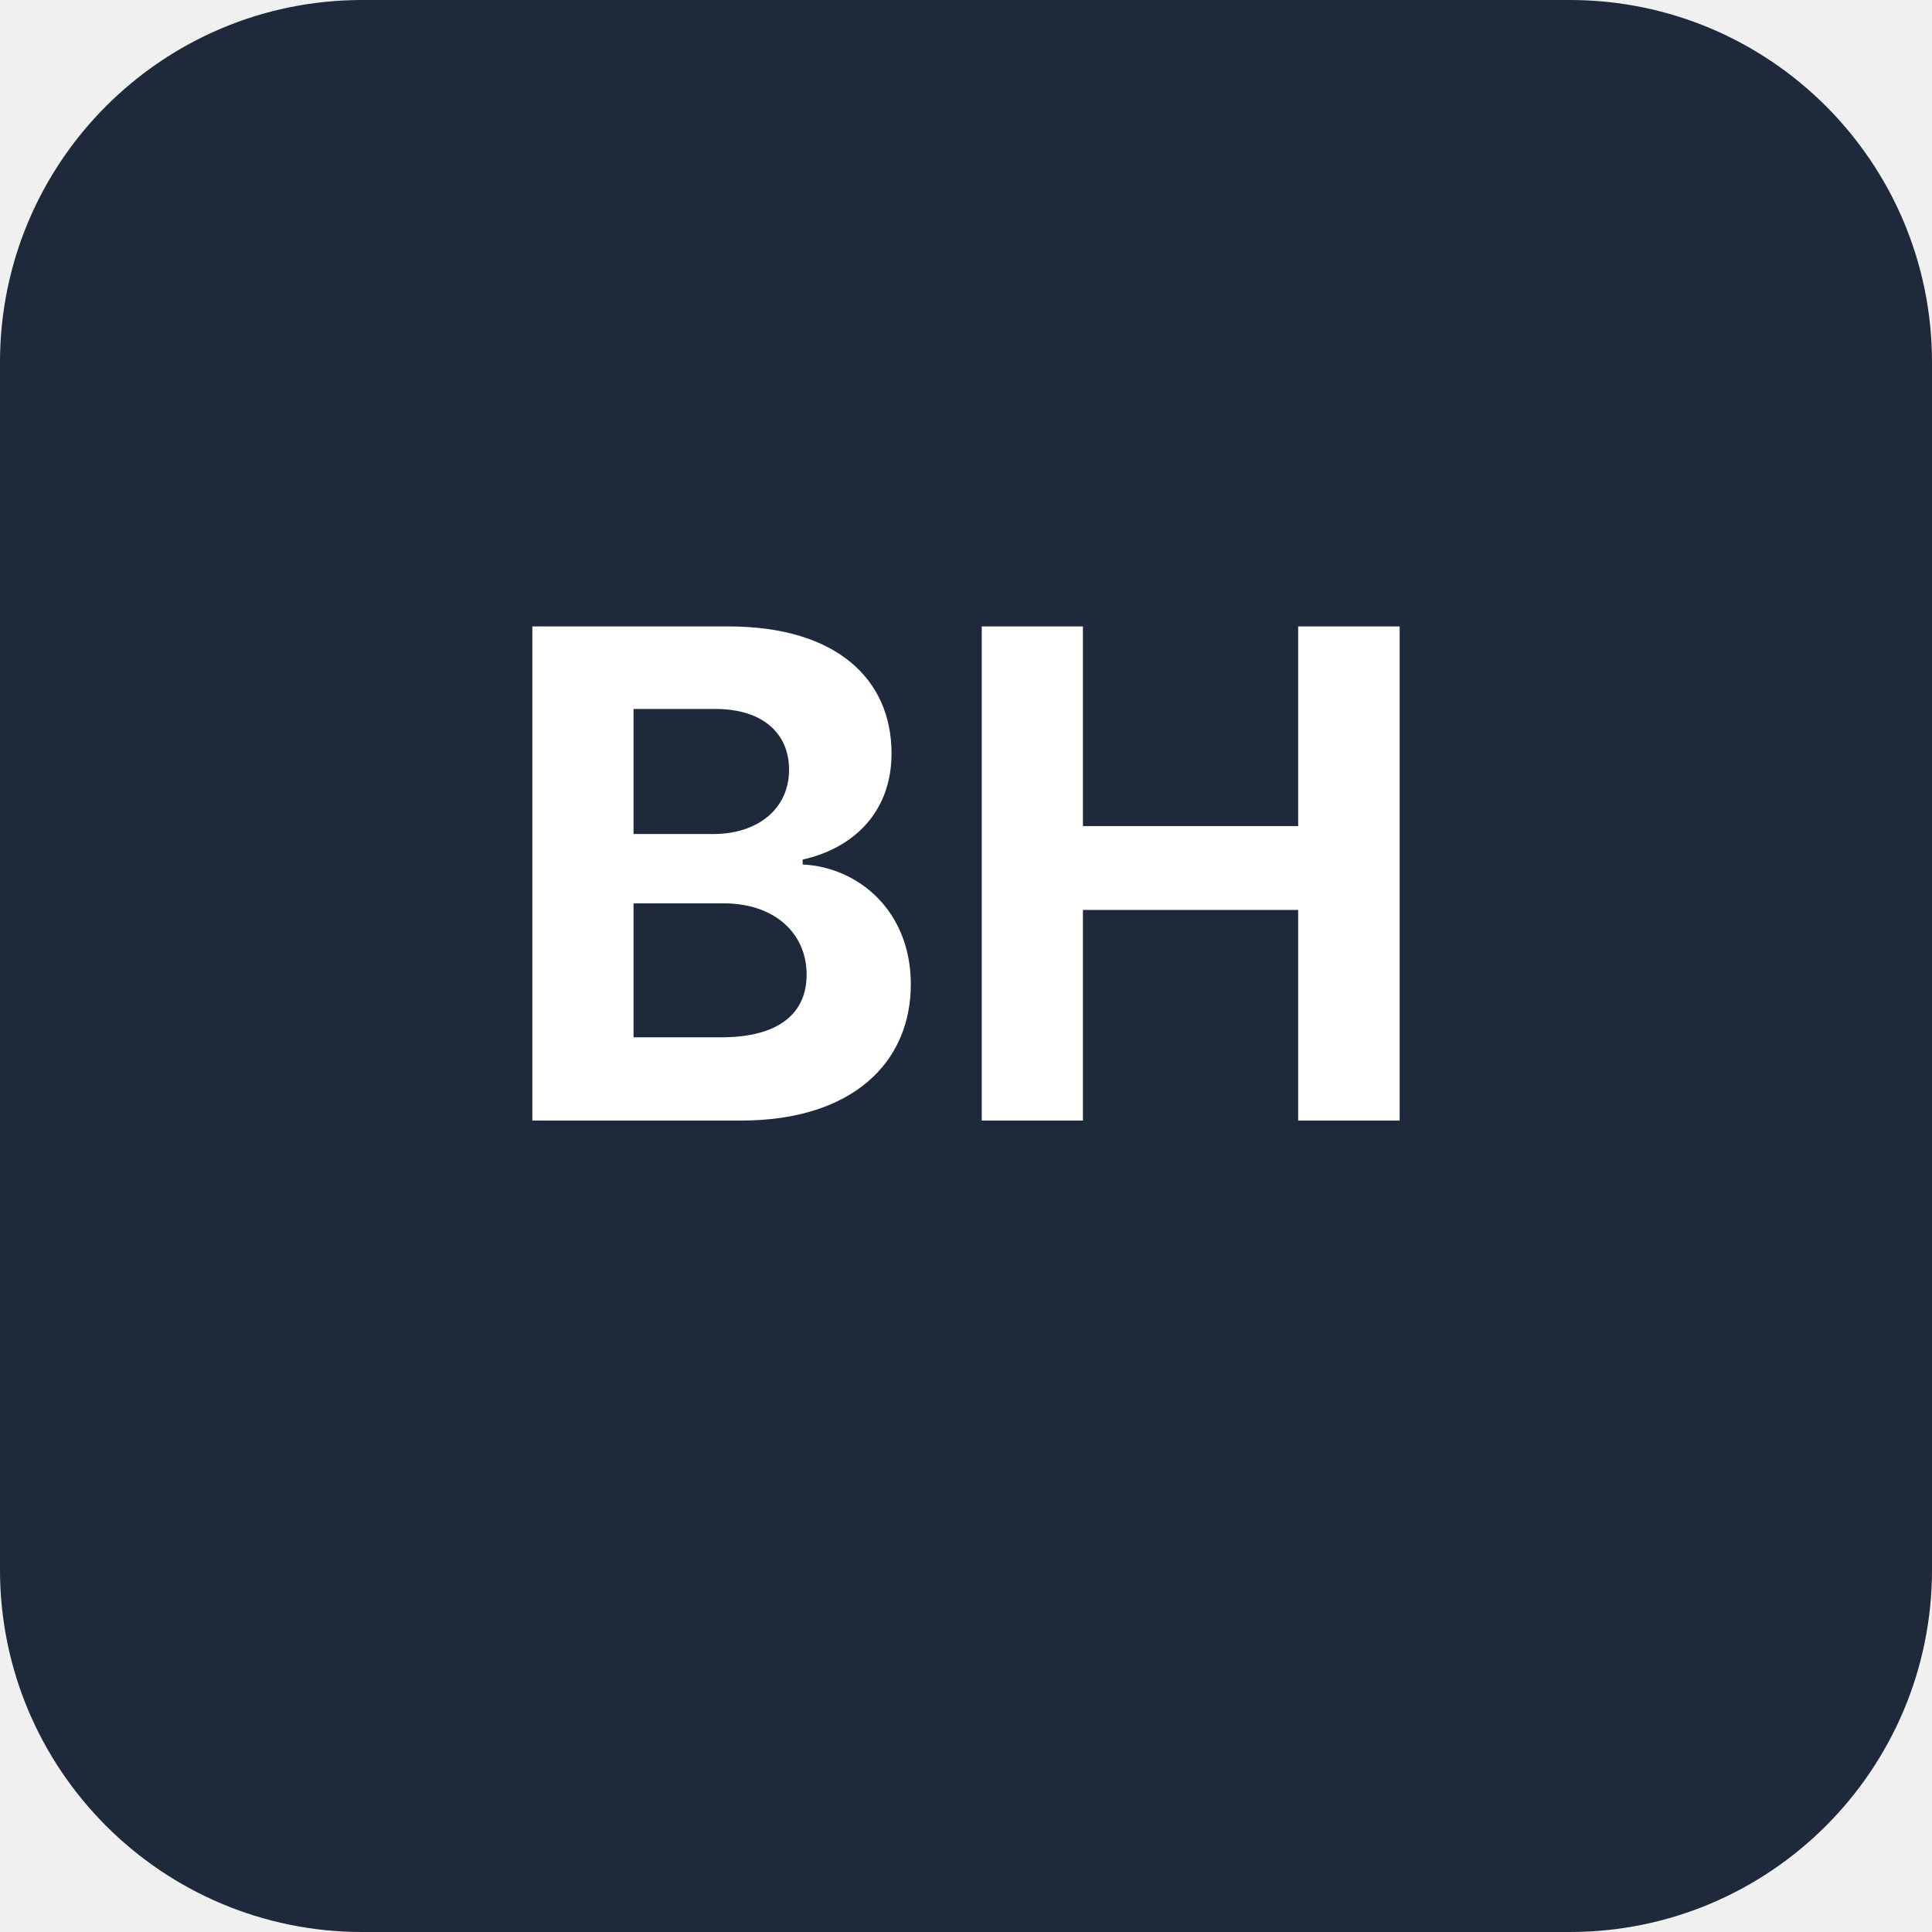
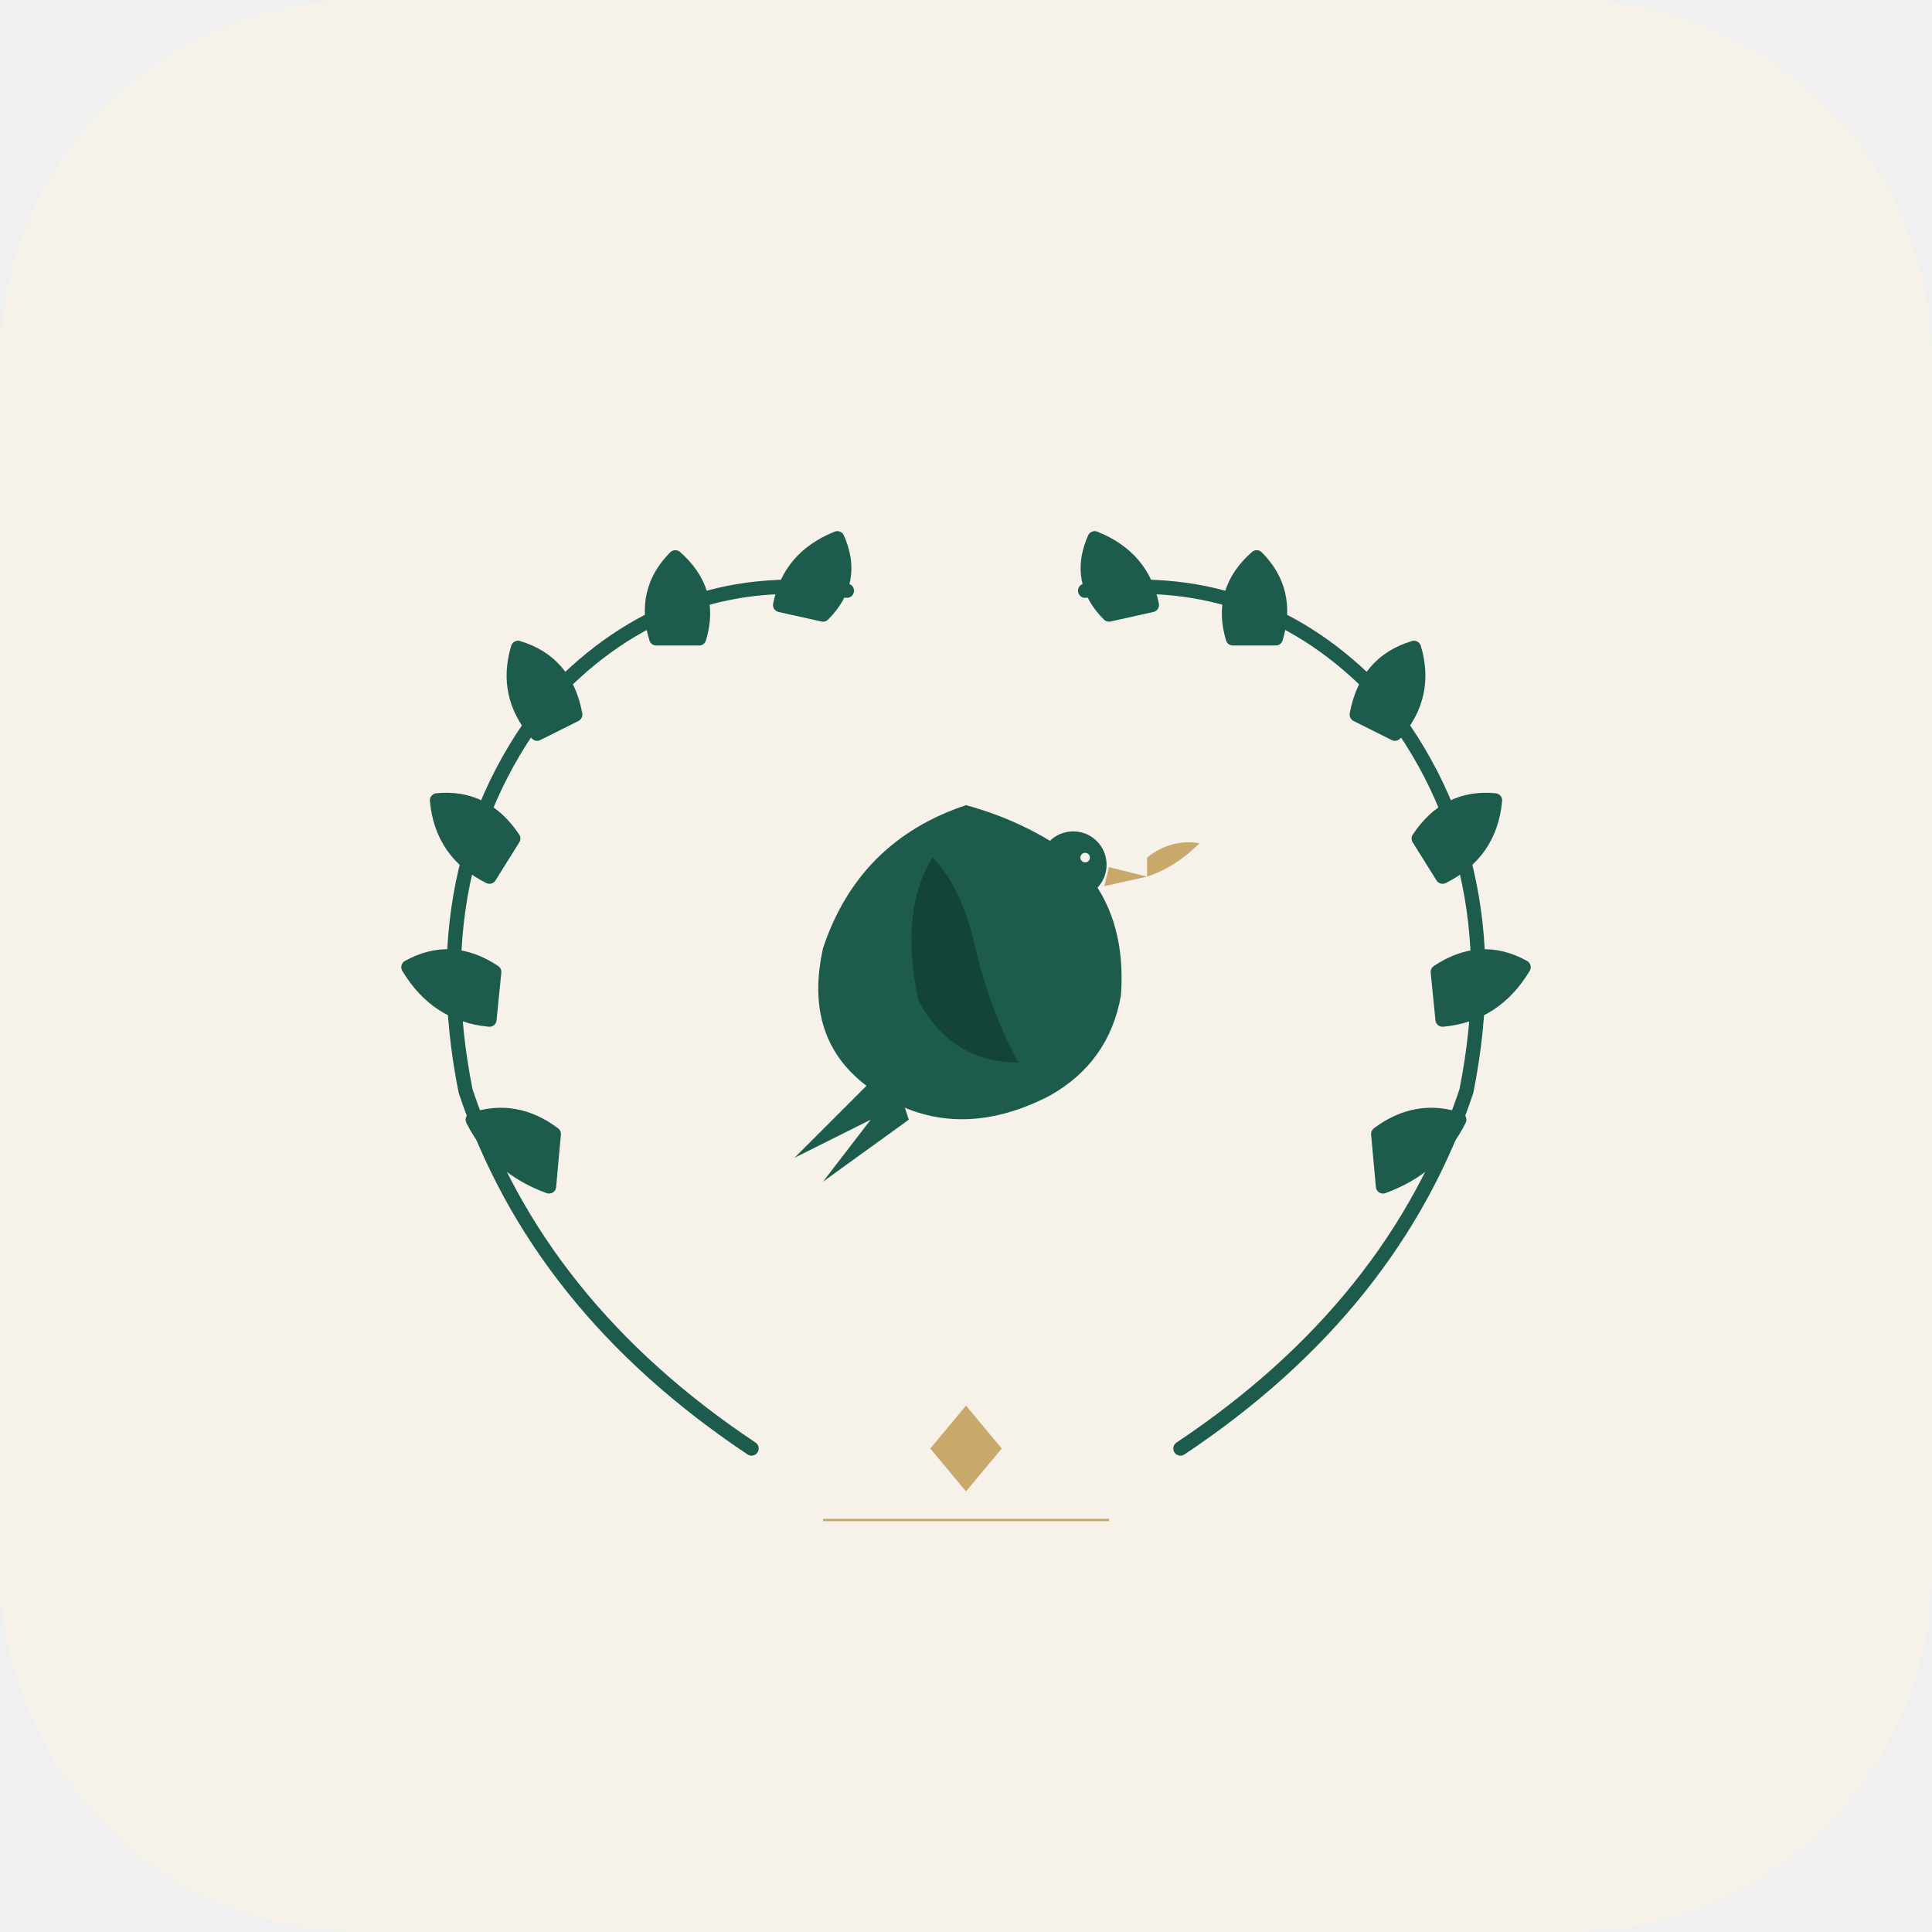
- <svg xmlns="http://www.w3.org/2000/svg" viewBox="0 0 512 512" width="512" height="512">
-   <rect width="512" height="512" rx="96" fill="#1e293b" />
-   <text x="50%" y="58%" text-anchor="middle" font-family="Inter, Arial, sans-serif" font-size="180" font-weight="700" fill="#ffffff">BH</text>
+ <svg xmlns="http://www.w3.org/2000/svg" viewBox="0 0 512 512" width="512" height="512" role="img" aria-label="Apostle Paul Memorial Park">
+   <rect width="512" height="512" rx="96" fill="#F6F2EA" />
+   <g transform="translate(66.56 87.08) scale(0.63147)">
+     <g fill="none" stroke="#1D5C4D" stroke-width="6" stroke-linecap="round" stroke-linejoin="round">
+       <path d="M210 470 Q120 410 90 320 Q70 220 130 150 Q180 100 250 110" />
+       <path d="M125 360 q-22 -8 -32 -28 q18 -6 34 6 z" fill="#1D5C4D" />
+       <path d="M100 290 q-22 -2 -34 -22 q18 -10 36 2 z" fill="#1D5C4D" />
+       <path d="M100 230 q-20 -10 -22 -32 q20 -2 32 16 z" fill="#1D5C4D" />
+       <path d="M120 170 q-14 -16 -8 -36 q20 6 24 28 z" fill="#1D5C4D" />
+       <path d="M170 130 q-6 -20 8 -34 q16 14 10 34 z" fill="#1D5C4D" />
+       <path d="M222 116 q4 -20 24 -28 q8 18 -6 32 z" fill="#1D5C4D" />
+       <path d="M390 470 Q480 410 510 320 Q530 220 470 150 Q420 100 350 110" />
+       <path d="M475 360 q22 -8 32 -28 q-18 -6 -34 6 z" fill="#1D5C4D" />
+       <path d="M500 290 q22 -2 34 -22 q-18 -10 -36 2 z" fill="#1D5C4D" />
+       <path d="M500 230 q20 -10 22 -32 q-20 -2 -32 16 z" fill="#1D5C4D" />
+       <path d="M480 170 q14 -16 8 -36 q-20 6 -24 28 z" fill="#1D5C4D" />
+       <path d="M430 130 q6 -20 -8 -34 q-16 14 -10 34 z" fill="#1D5C4D" />
+       <path d="M378 116 q-4 -20 -24 -28 q-8 18 6 32 z" fill="#1D5C4D" />
+     </g>
+     <path d="M285 470 L300 452 L315 470 L300 488 Z" fill="#C9A96B" />
+     <line x1="240" y1="500" x2="360" y2="500" stroke="#C9A96B" stroke-width="1" />
+     <path d="M300 200 Q255 215 240 260 Q230 305 270 325 Q300 340 335 322 Q360 308 365 280 Q368 240 340 218 Q322 206 300 200 Z" fill="#1D5C4D" />
+     <circle cx="345" cy="225" r="14" fill="#1D5C4D" />
+     <circle cx="350" cy="222" r="2" fill="#F6F2EA" />
+     <path d="M360 226 L376 230 L358 234 Z" fill="#C9A96B" />
+     <path d="M286 222 Q272 244 280 282 Q294 308 322 308 Q310 286 304 260 Q298 234 286 222 Z" fill="#144437" />
+     <path d="M268 308 L228 348 L260 332 L240 358 L276 332 Z" fill="#1D5C4D" />
+     <path d="M376 230 q12 -4 22 -14 q-12 -2 -22 6 z" fill="#C9A96B" />
+   </g>
</svg>
